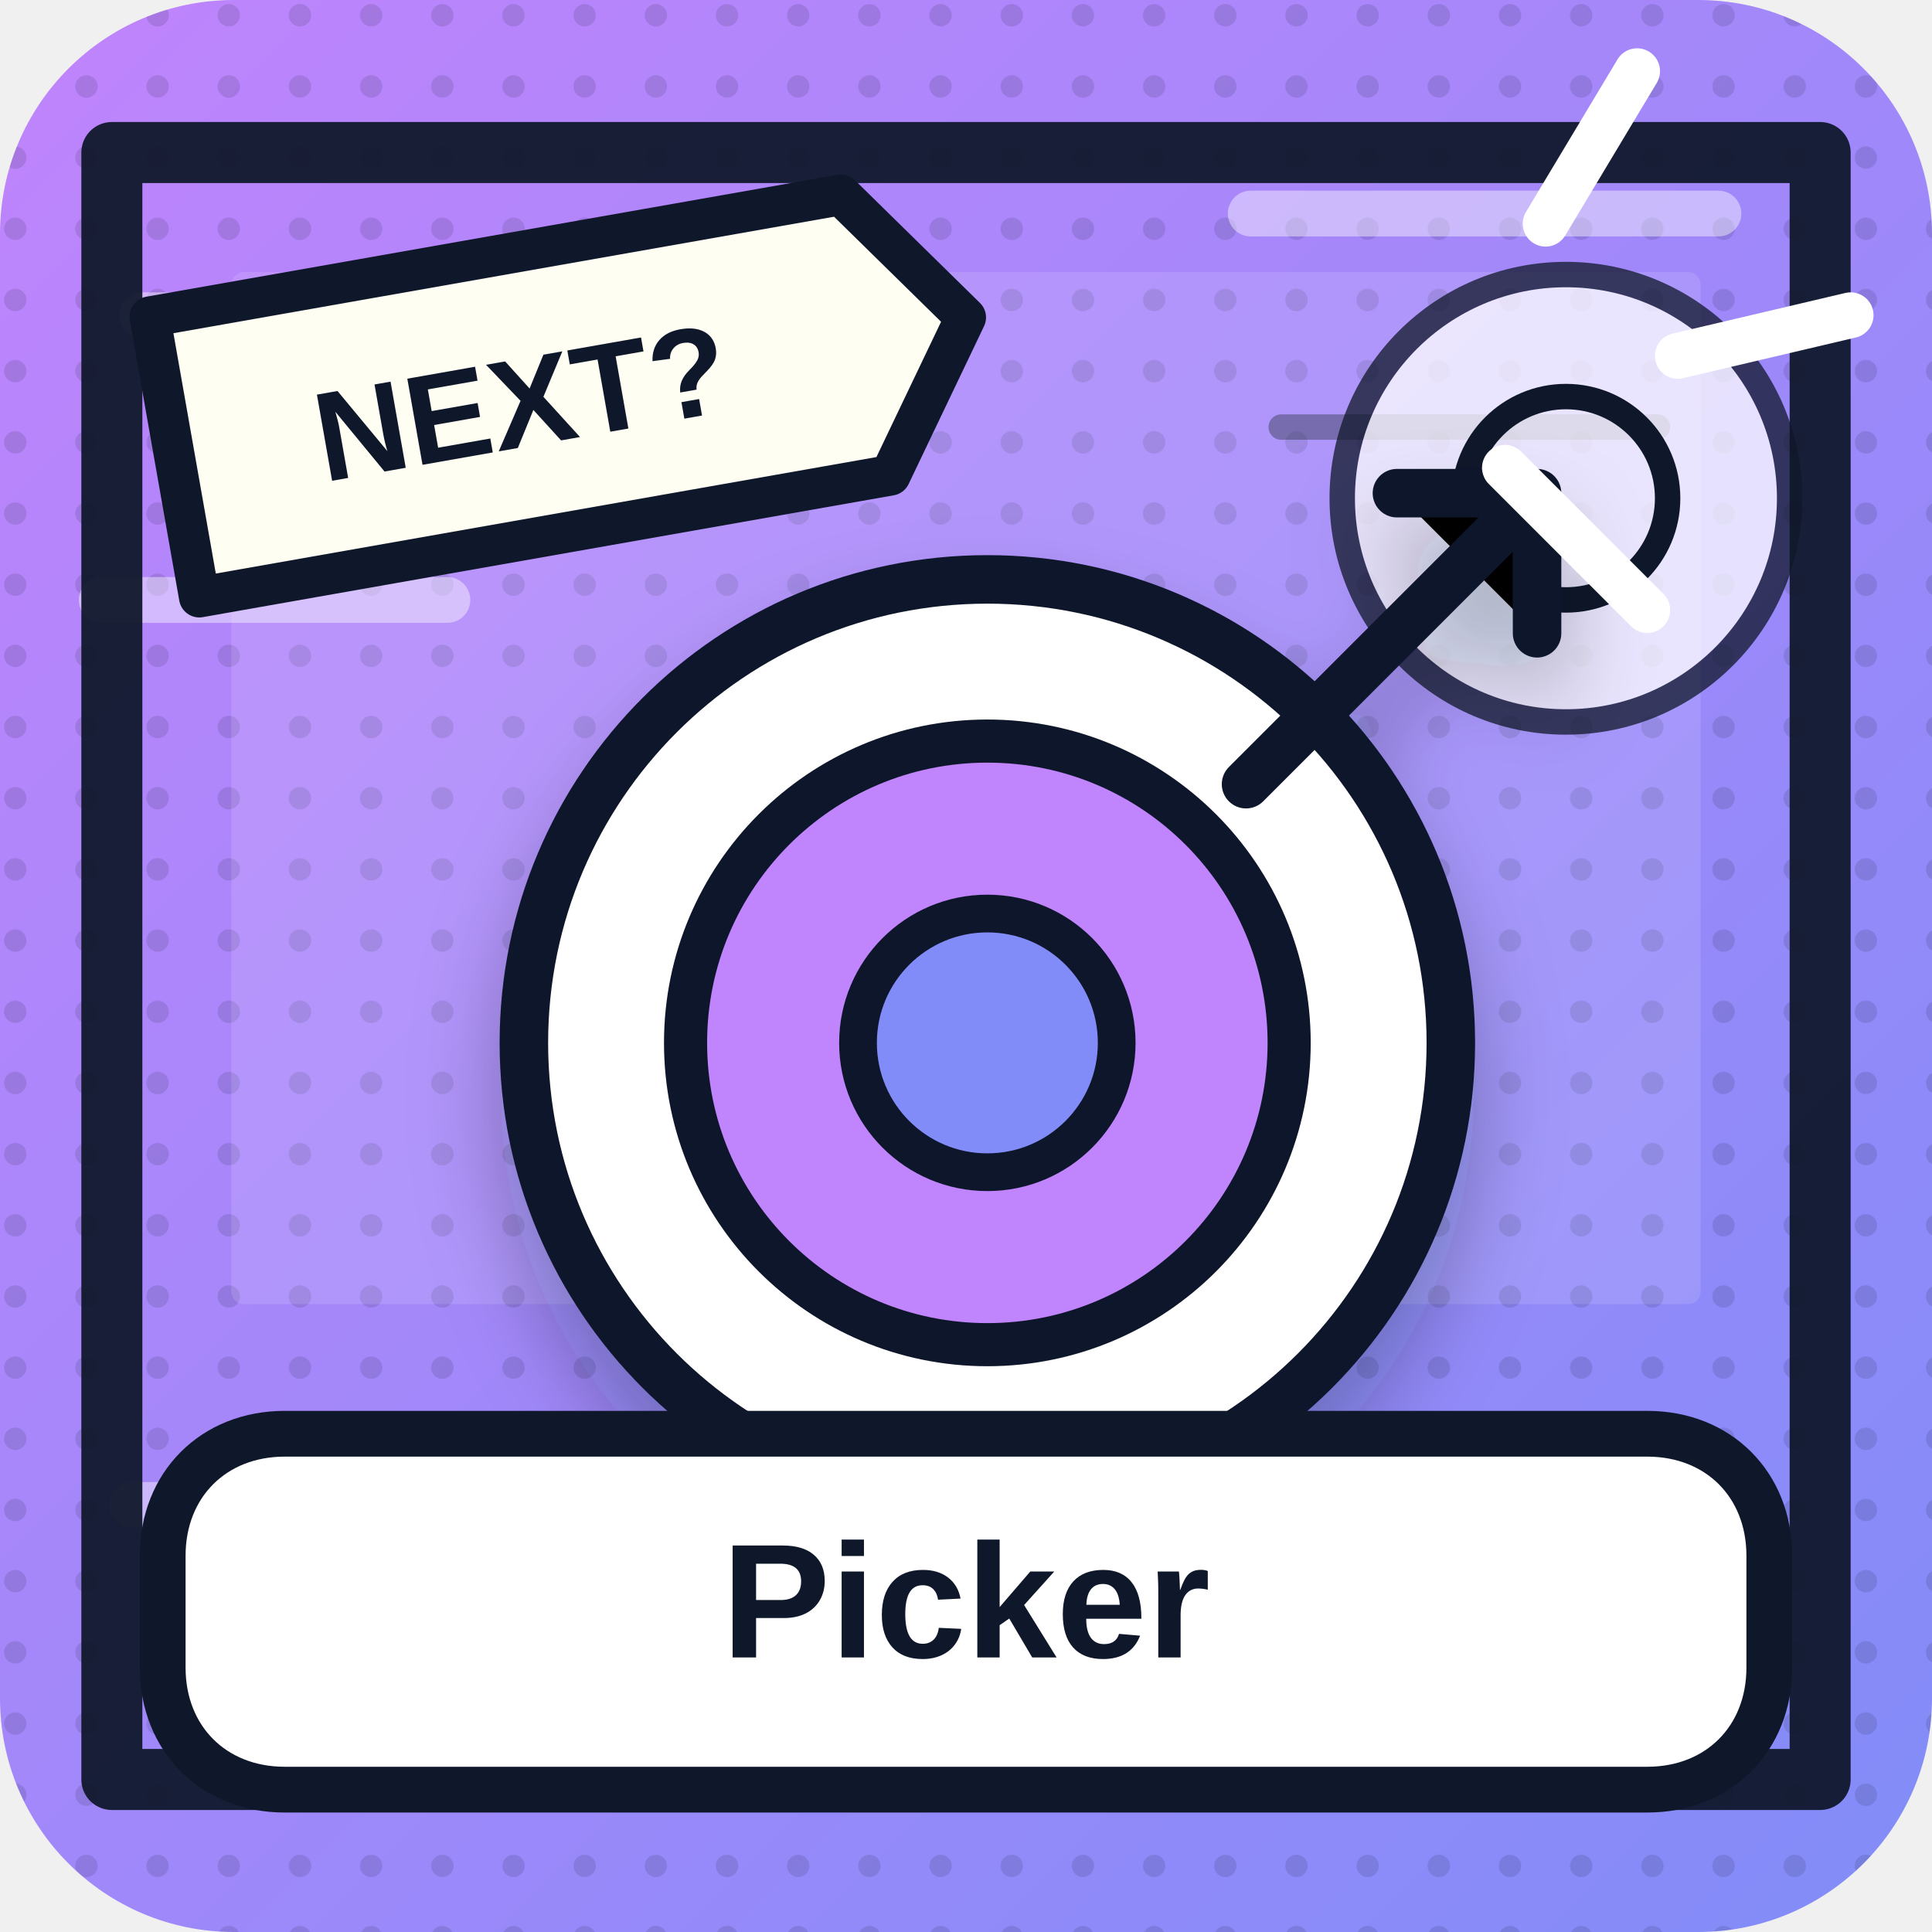
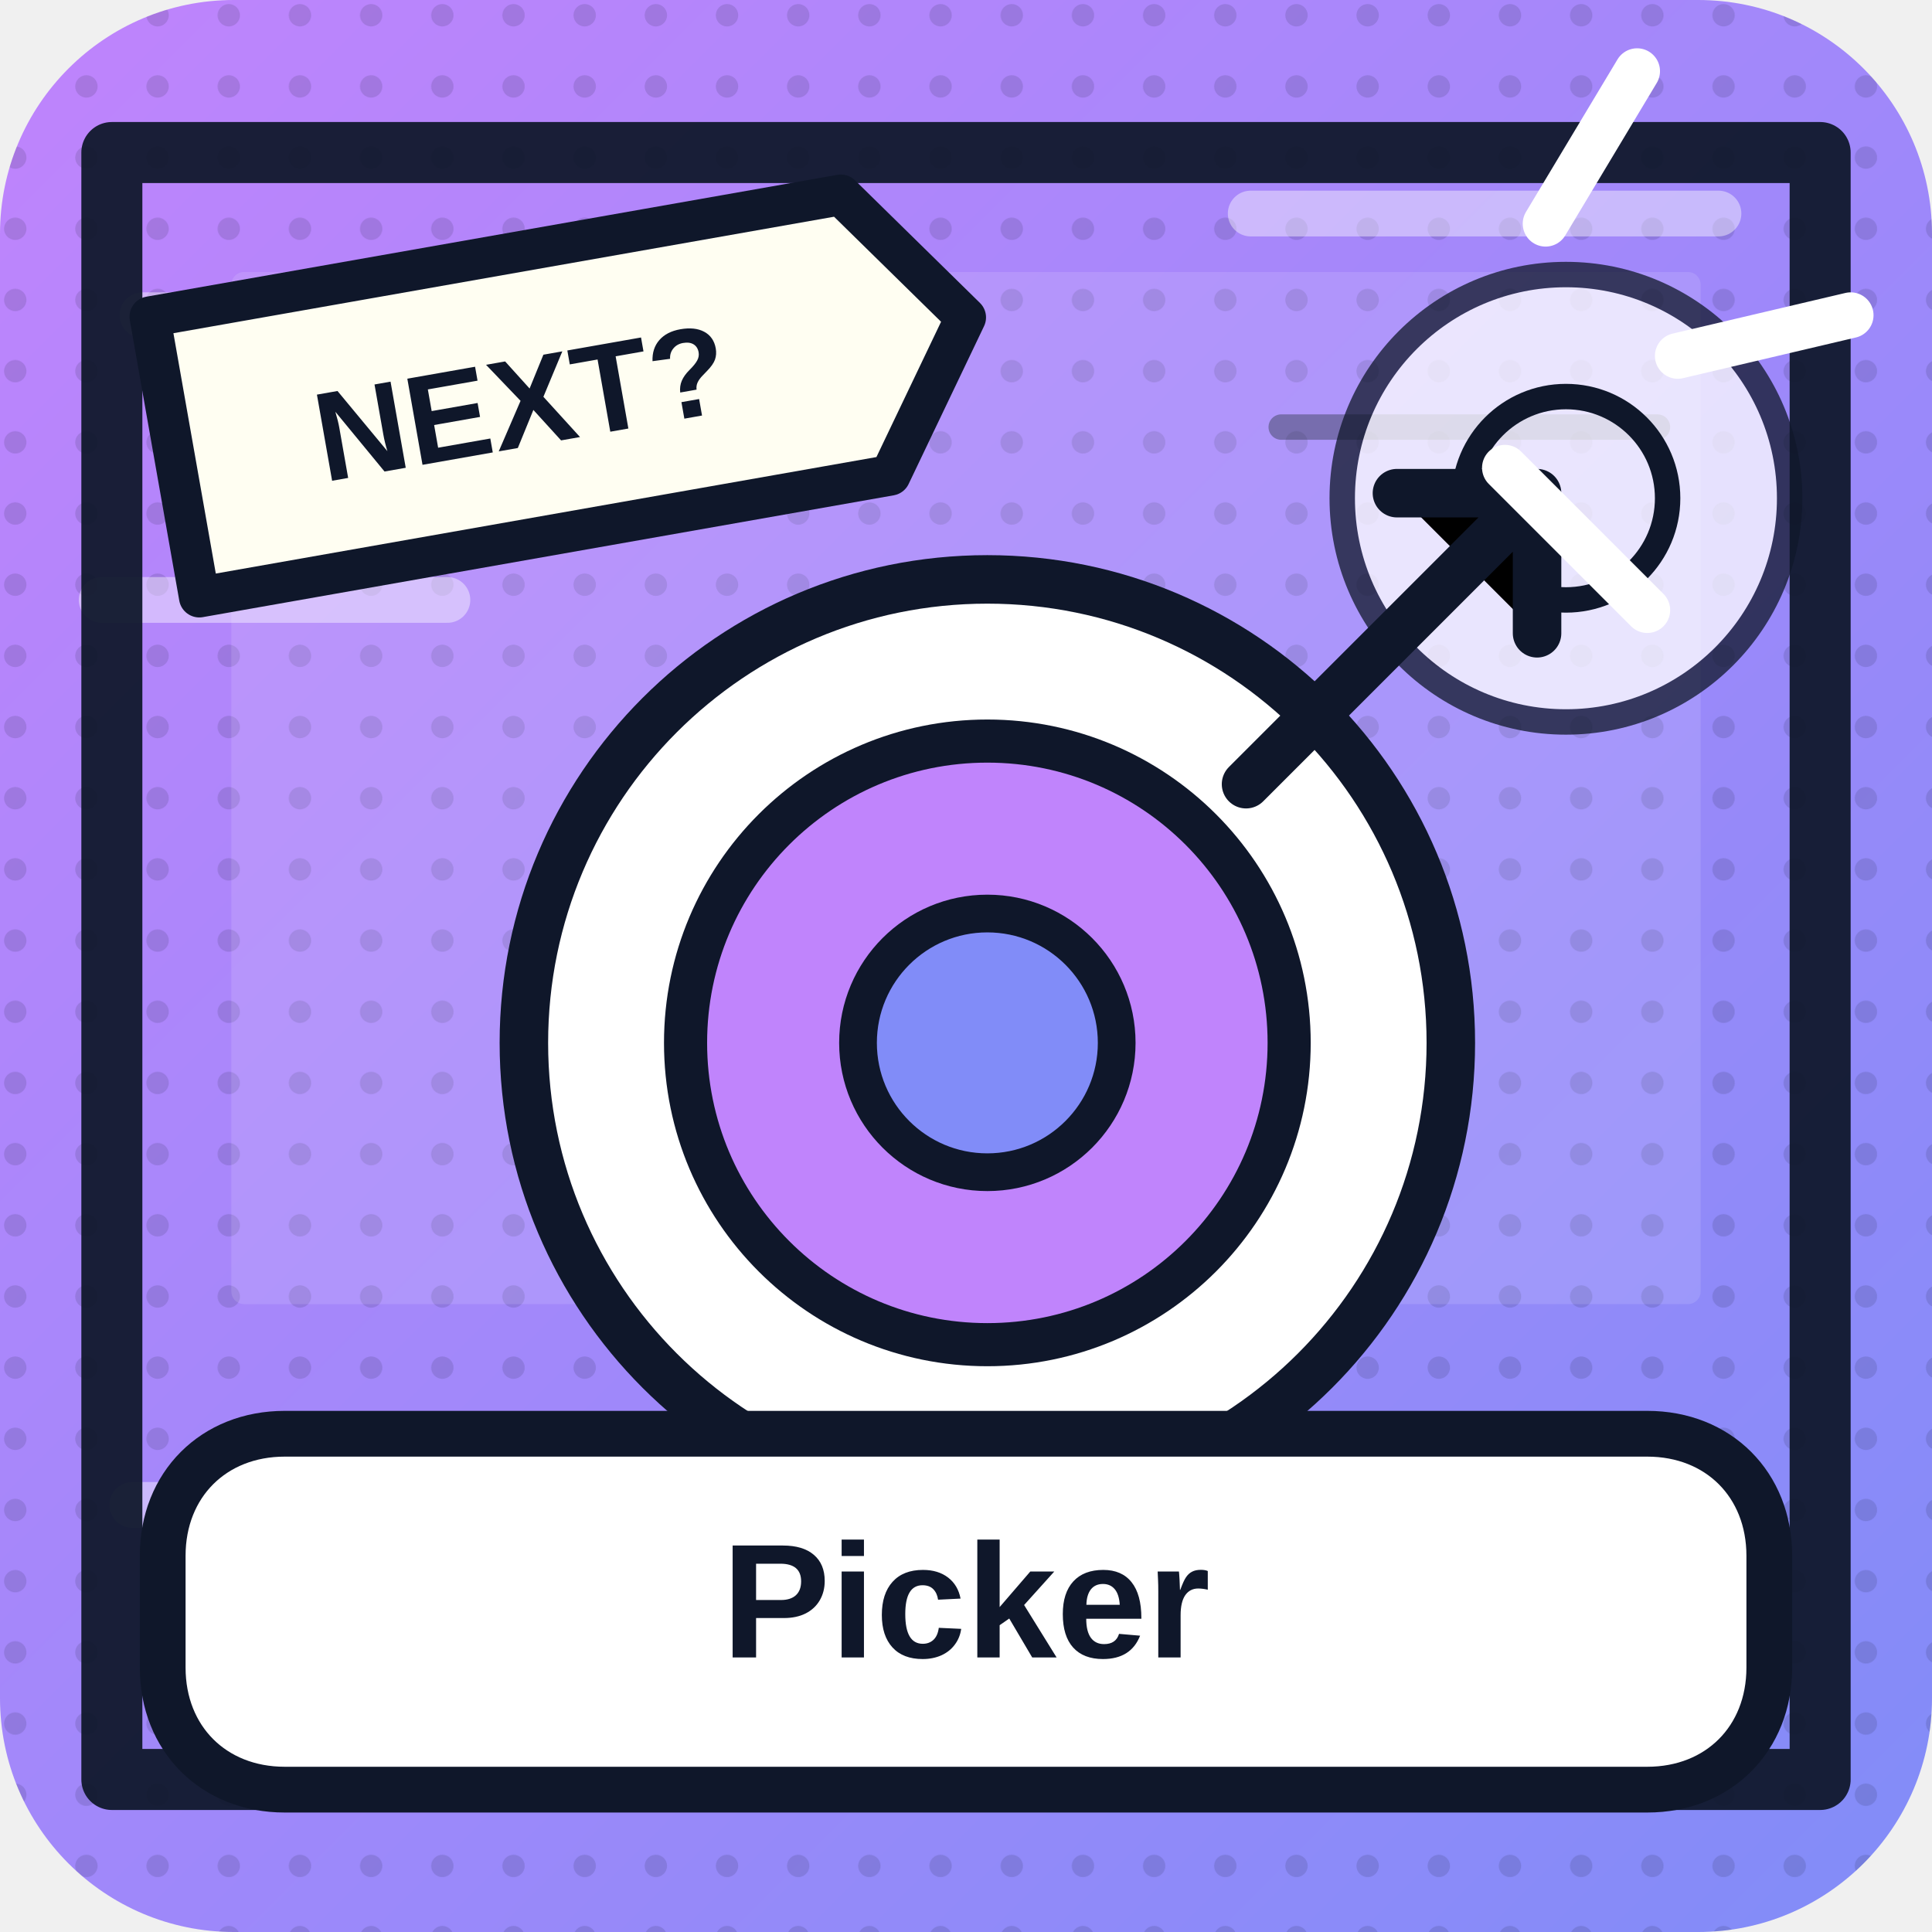
<svg xmlns="http://www.w3.org/2000/svg" viewBox="0 0 380 380" role="img" aria-label="Picker manga classroom tool icon">
  <defs>
    <linearGradient id="bg" x1="0" y1="0" x2="1" y2="1">
      <stop offset="0" stop-color="#c084fc" />
      <stop offset="1" stop-color="#818cf8" />
    </linearGradient>
    <pattern id="dots" width="14" height="14" patternUnits="userSpaceOnUse">
      <circle cx="3" cy="3" r="2.2" fill="#0f172a" opacity=".13" />
    </pattern>
-     <filter id="shadow" x="-20%" y="-20%" width="140%" height="140%">
-       <feDropShadow dx="0" dy="10" stdDeviation="8" flood-color="#0f172a" flood-opacity=".28" />
-     </filter>
  </defs>
  <rect width="380" height="380" rx="46" fill="url(#bg)" />
  <rect width="380" height="380" rx="46" fill="url(#dots)" />
  <path d="M28 62h92M20 118h68M26 296h110M246 42h92M288 300h58M38 340h74" stroke="#fff" stroke-width="9" stroke-linecap="round" opacity=".42" />
  <path d="M42 92h48M252 84h74M258 328h42" stroke="#0f172a" stroke-width="5" stroke-linecap="round" opacity=".42" />
  <path d="M22 30h336v320H22z" fill="none" stroke="#0f172a" stroke-width="12" stroke-linejoin="round" opacity=".94" />
  <path d="M48 56h284v198H48z" fill="#ffffff" opacity=".12" stroke="#ffffff" stroke-width="5" stroke-linejoin="round" />
  <circle cx="308" cy="98" r="44" fill="#fff" opacity=".75" stroke="#0f172a" stroke-width="5" />
  <circle cx="308" cy="98" r="20" fill="none" stroke="#0f172a" stroke-width="5" />
-   <g transform="translate(14 44) scale(1.06)" filter="url(#shadow)">
+   <g transform="translate(14 44) scale(1.06)">
    <circle cx="170" cy="152" r="86" fill="#ffffff" stroke="#0f172a" stroke-width="9" />
    <circle cx="170" cy="152" r="56" fill="#c084fc" stroke="#0f172a" stroke-width="8" />
    <circle cx="170" cy="152" r="24" fill="#818cf8" stroke="#0f172a" stroke-width="7" />
    <path d="M218 104l54-54M246 50h26v26" stroke="#0f172a" stroke-width="9" stroke-linecap="round" stroke-linejoin="round" />
  </g>
  <path d="M56 282h268c14 0 24 10 24 24v22c0 14-10 24-24 24H56c-14 0-24-10-24-24v-22c0-14 10-24 24-24z" fill="#ffffff" stroke="#0f172a" stroke-width="9" />
  <text x="190" y="326" text-anchor="middle" font-size="32" font-weight="900" fill="#0f172a" font-family="Arial Black, Arial">Picker</text>
  <g transform="rotate(-10 102 82)">
    <path d="M34 50h138l20 28-20 28H34z" fill="#fffef2" stroke="#0f172a" stroke-width="8" stroke-linejoin="round" />
    <text x="103" y="88" text-anchor="middle" font-size="25" font-weight="900" fill="#0f172a" font-family="Arial Black, Arial">NEXT?</text>
  </g>
  <path d="M304 44l18-30M330 70l34-8M296 92l28 28" stroke="#fff" stroke-width="9" stroke-linecap="round" />
</svg>
